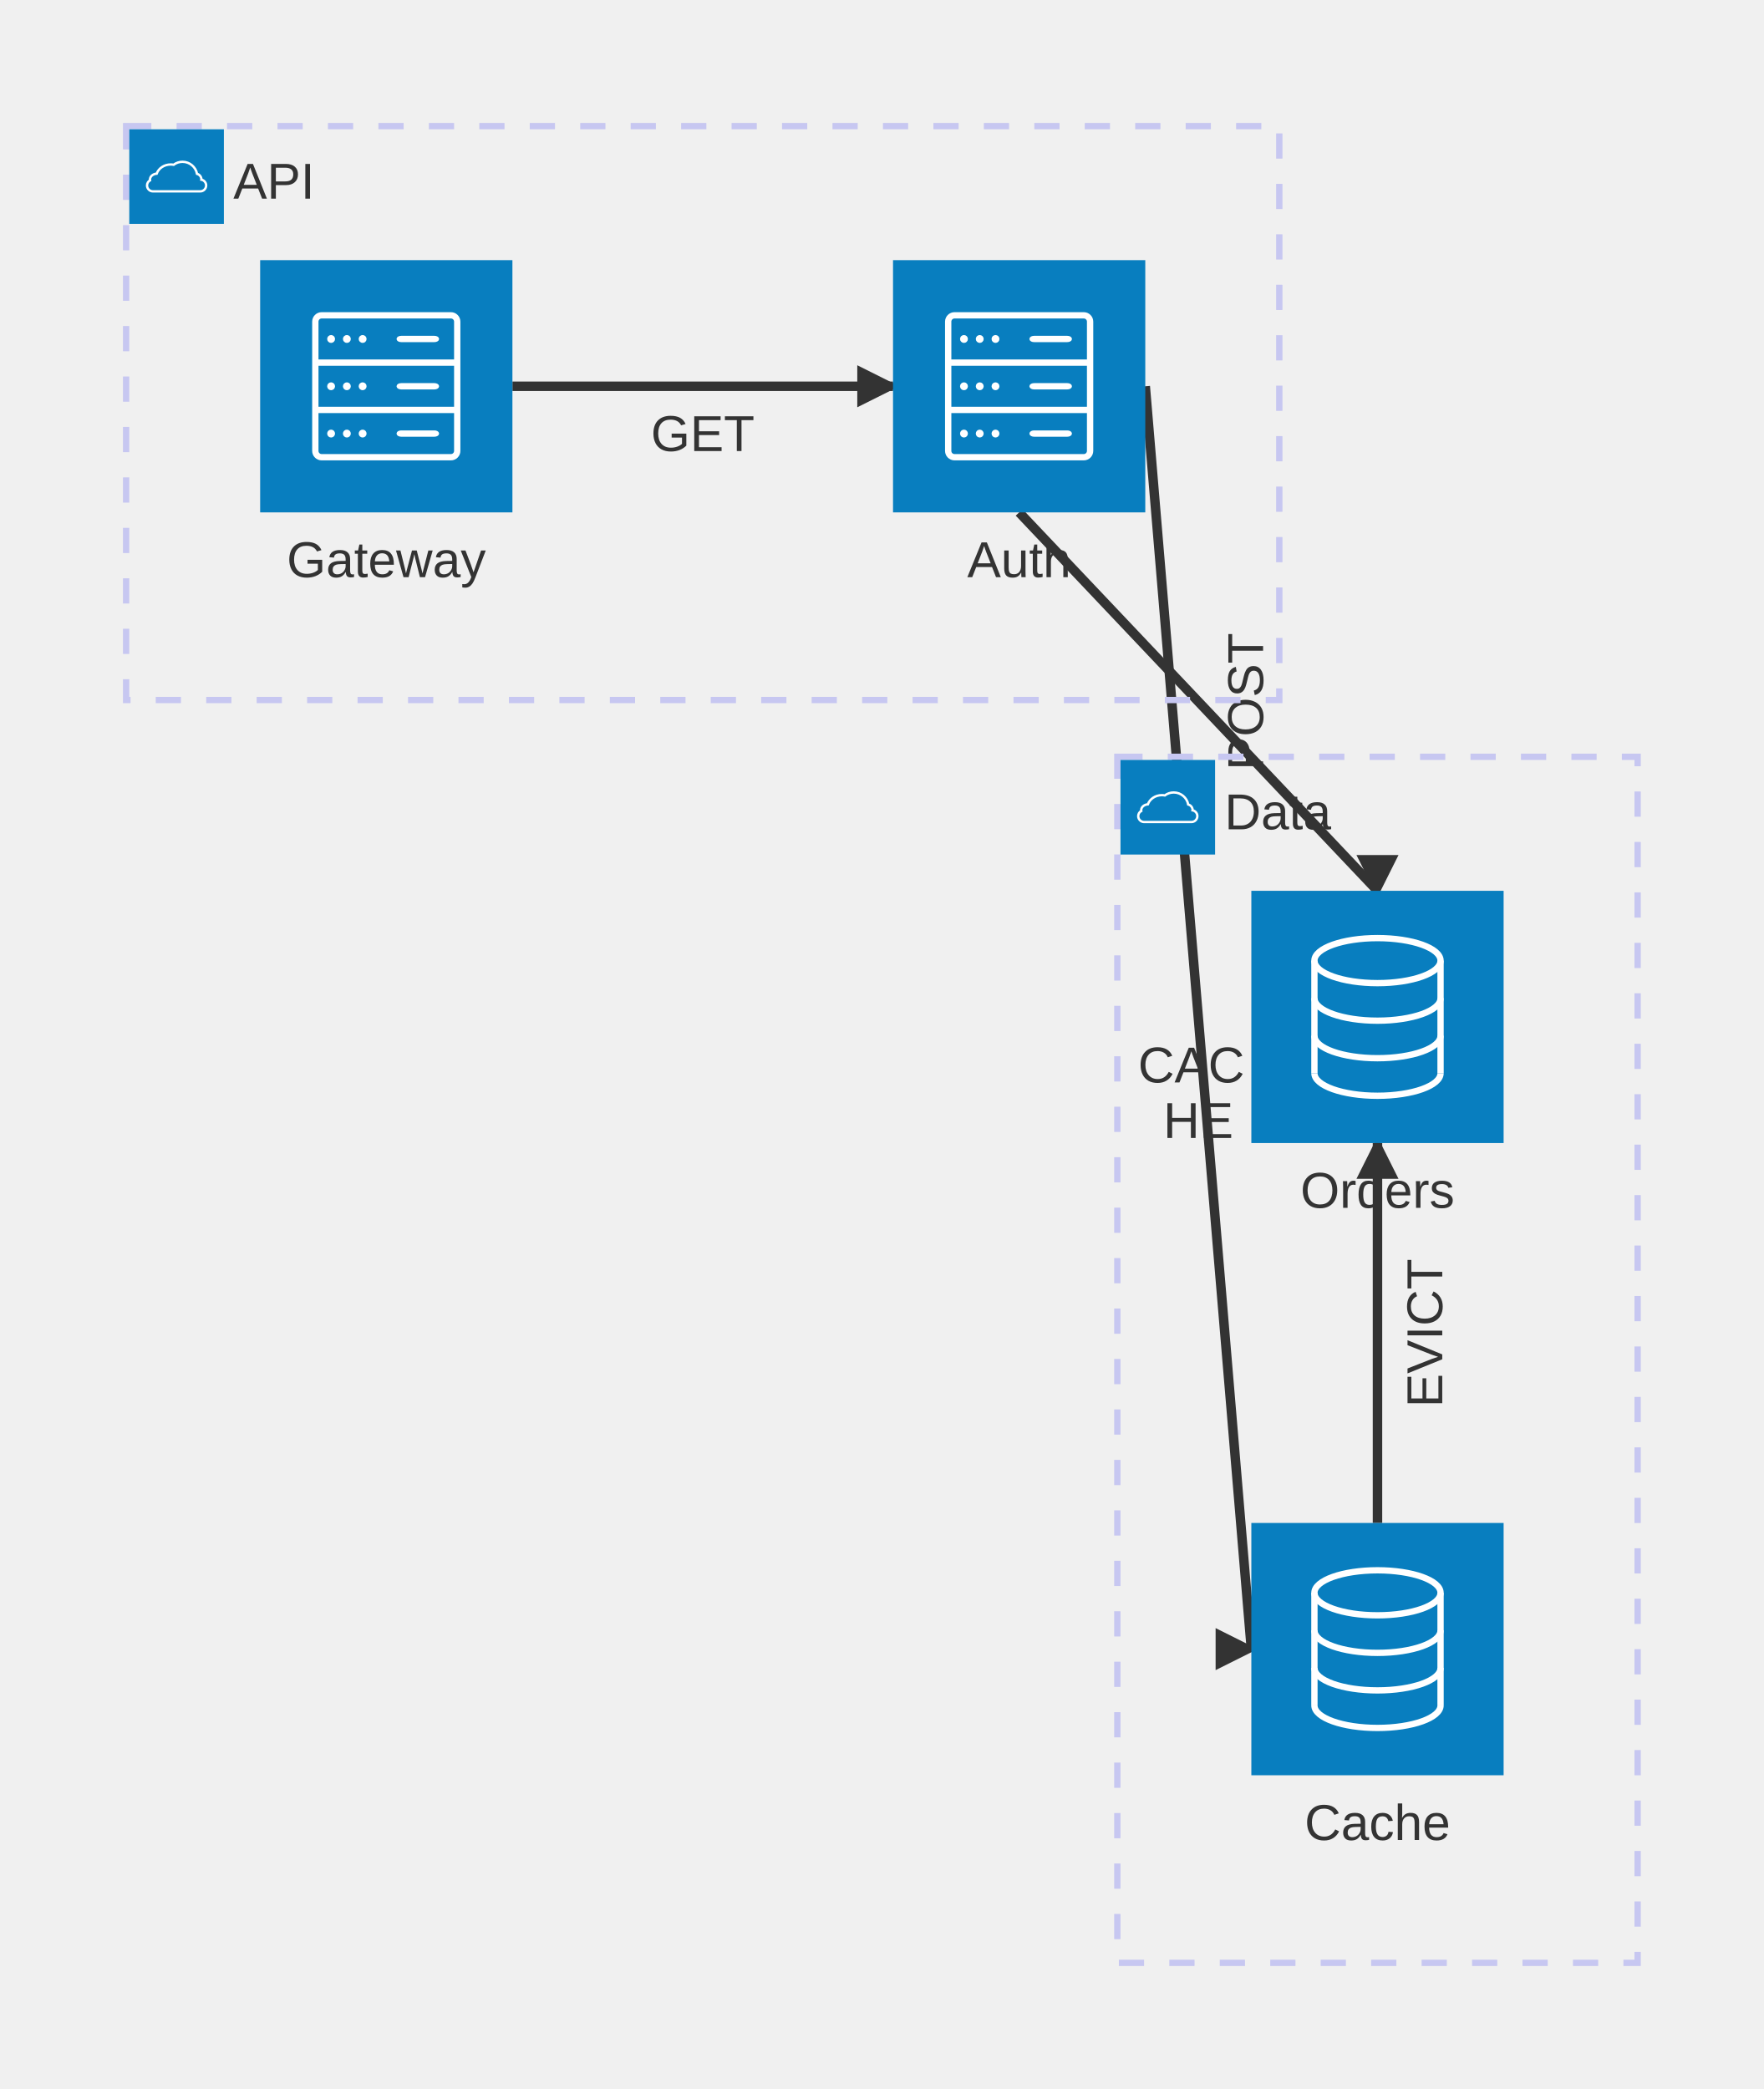
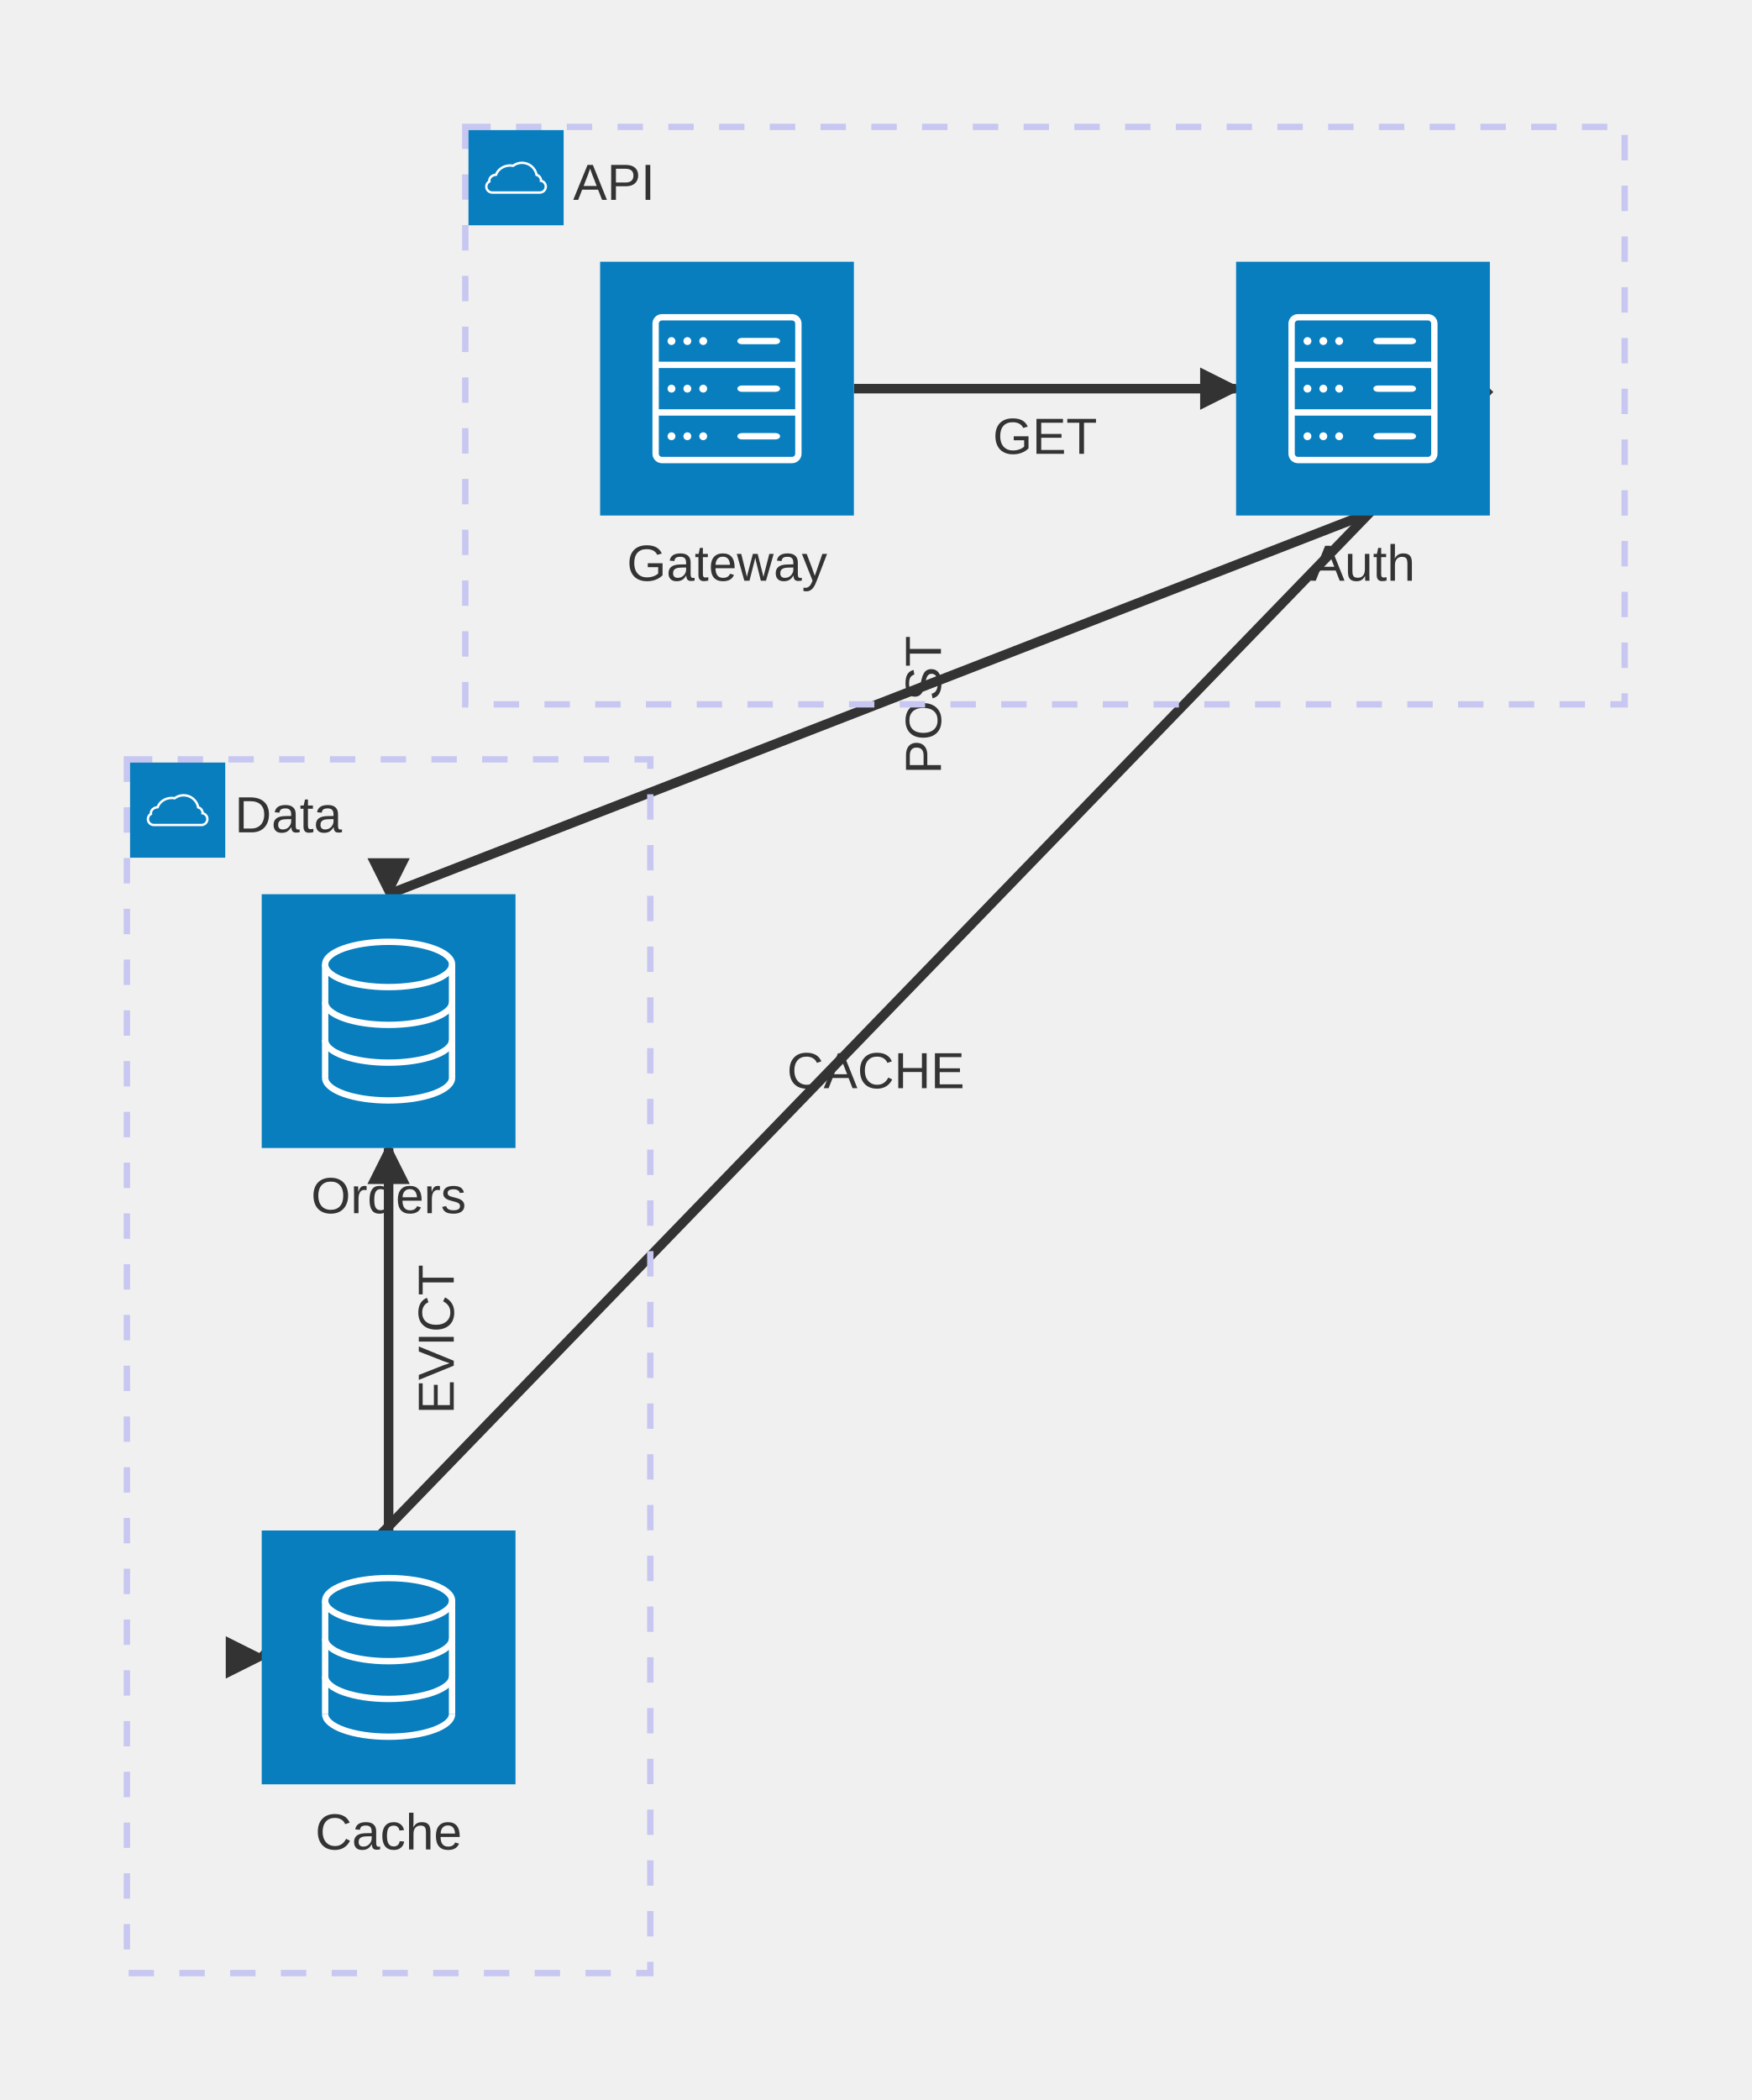
- <svg xmlns="http://www.w3.org/2000/svg" id="stress_architecture_edge_labels_quotes_and_urls_037" width="100%" style="max-width: 559.333px; background-color: white;" viewBox="-239.666 -265.744 559.333 662.489" role="graphics-document document" aria-roledescription="architecture">
-   <style>#stress_architecture_edge_labels_quotes_and_urls_037{font-family:"trebuchet ms",verdana,arial,sans-serif;font-size:16px;fill:#333;}@keyframes edge-animation-frame{from{stroke-dashoffset:0;}}@keyframes dash{to{stroke-dashoffset:0;}}#stress_architecture_edge_labels_quotes_and_urls_037 .edge-animation-slow{stroke-dasharray:9,5!important;stroke-dashoffset:900;animation:dash 50s linear infinite;stroke-linecap:round;}#stress_architecture_edge_labels_quotes_and_urls_037 .edge-animation-fast{stroke-dasharray:9,5!important;stroke-dashoffset:900;animation:dash 20s linear infinite;stroke-linecap:round;}#stress_architecture_edge_labels_quotes_and_urls_037 .error-icon{fill:#552222;}#stress_architecture_edge_labels_quotes_and_urls_037 .error-text{fill:#552222;stroke:#552222;}#stress_architecture_edge_labels_quotes_and_urls_037 .edge-thickness-normal{stroke-width:1px;}#stress_architecture_edge_labels_quotes_and_urls_037 .edge-thickness-thick{stroke-width:3.5px;}#stress_architecture_edge_labels_quotes_and_urls_037 .edge-pattern-solid{stroke-dasharray:0;}#stress_architecture_edge_labels_quotes_and_urls_037 .edge-thickness-invisible{stroke-width:0;fill:none;}#stress_architecture_edge_labels_quotes_and_urls_037 .edge-pattern-dashed{stroke-dasharray:3;}#stress_architecture_edge_labels_quotes_and_urls_037 .edge-pattern-dotted{stroke-dasharray:2;}#stress_architecture_edge_labels_quotes_and_urls_037 .marker{fill:#333333;stroke:#333333;}#stress_architecture_edge_labels_quotes_and_urls_037 .marker.cross{stroke:#333333;}#stress_architecture_edge_labels_quotes_and_urls_037 svg{font-family:"trebuchet ms",verdana,arial,sans-serif;font-size:16px;}#stress_architecture_edge_labels_quotes_and_urls_037 p{margin:0;}#stress_architecture_edge_labels_quotes_and_urls_037 .edge{stroke-width:3;stroke:#333333;fill:none;}#stress_architecture_edge_labels_quotes_and_urls_037 .arrow{fill:#333333;}#stress_architecture_edge_labels_quotes_and_urls_037 .node-bkg{fill:none;stroke:hsl(240, 60%, 86.275%);stroke-width:2px;stroke-dasharray:8;}#stress_architecture_edge_labels_quotes_and_urls_037 .node-icon-text{display:flex;align-items:center;}#stress_architecture_edge_labels_quotes_and_urls_037 .node-icon-text&gt;div{color:#fff;margin:1px;height:fit-content;text-align:center;overflow:hidden;display:-webkit-box;-webkit-box-orient:vertical;}#stress_architecture_edge_labels_quotes_and_urls_037 :root{--mermaid-font-family:"trebuchet ms",verdana,arial,sans-serif;}</style>
+ <svg xmlns="http://www.w3.org/2000/svg" id="stress_architecture_edge_labels_quotes_and_urls_037" width="100%" style="max-width: 552.153px; background-color: white;" viewBox="-236.076 -265.447 552.153 661.895" role="graphics-document document" aria-roledescription="architecture">
+   <style>#stress_architecture_edge_labels_quotes_and_urls_037{font-family:"trebuchet ms",verdana,arial,sans-serif;font-size:16px;fill:#333;}@keyframes edge-animation-frame{from{stroke-dashoffset:0;}}@keyframes dash{to{stroke-dashoffset:0;}}#stress_architecture_edge_labels_quotes_and_urls_037 .edge-animation-slow{stroke-dasharray:9,5!important;stroke-dashoffset:900;animation:dash 50s linear infinite;stroke-linecap:round;}#stress_architecture_edge_labels_quotes_and_urls_037 .edge-animation-fast{stroke-dasharray:9,5!important;stroke-dashoffset:900;animation:dash 20s linear infinite;stroke-linecap:round;}#stress_architecture_edge_labels_quotes_and_urls_037 .error-icon{fill:#552222;}#stress_architecture_edge_labels_quotes_and_urls_037 .error-text{fill:#552222;stroke:#552222;}#stress_architecture_edge_labels_quotes_and_urls_037 .edge-thickness-normal{stroke-width:1px;}#stress_architecture_edge_labels_quotes_and_urls_037 .edge-thickness-thick{stroke-width:3.5px;}#stress_architecture_edge_labels_quotes_and_urls_037 .edge-pattern-solid{stroke-dasharray:0;}#stress_architecture_edge_labels_quotes_and_urls_037 .edge-thickness-invisible{stroke-width:0;fill:none;}#stress_architecture_edge_labels_quotes_and_urls_037 .edge-pattern-dashed{stroke-dasharray:3;}#stress_architecture_edge_labels_quotes_and_urls_037 .edge-pattern-dotted{stroke-dasharray:2;}#stress_architecture_edge_labels_quotes_and_urls_037 .marker{fill:#333333;stroke:#333333;}#stress_architecture_edge_labels_quotes_and_urls_037 .marker.cross{stroke:#333333;}#stress_architecture_edge_labels_quotes_and_urls_037 svg{font-family:"trebuchet ms",verdana,arial,sans-serif;font-size:16px;}#stress_architecture_edge_labels_quotes_and_urls_037 p{margin:0;}#stress_architecture_edge_labels_quotes_and_urls_037 .edge{stroke-width:3;stroke:#333333;fill:none;}#stress_architecture_edge_labels_quotes_and_urls_037 .arrow{fill:#333333;}#stress_architecture_edge_labels_quotes_and_urls_037 .node-bkg{fill:none;stroke:hsl(240, 60%, 86.275%);stroke-width:2px;stroke-dasharray:8;}#stress_architecture_edge_labels_quotes_and_urls_037 .node-icon-text{display:flex;align-items:center;}#stress_architecture_edge_labels_quotes_and_urls_037 .node-icon-text&gt;div{color:#fff;margin:1px;height:fit-content;text-align:center;overflow:hidden;display:-webkit-box;-webkit-box-orient:vertical;}#stress_architecture_edge_labels_quotes_and_urls_037 .node .neo-node{stroke:#9370DB;}#stress_architecture_edge_labels_quotes_and_urls_037 [data-look="neo"].node rect,#stress_architecture_edge_labels_quotes_and_urls_037 [data-look="neo"].cluster rect,#stress_architecture_edge_labels_quotes_and_urls_037 [data-look="neo"].node polygon{stroke:#9370DB;filter:drop-shadow(1px 2px 2px rgba(185, 185, 185, 1));}#stress_architecture_edge_labels_quotes_and_urls_037 [data-look="neo"].node path{stroke:#9370DB;stroke-width:1px;}#stress_architecture_edge_labels_quotes_and_urls_037 [data-look="neo"].node .outer-path{filter:drop-shadow(1px 2px 2px rgba(185, 185, 185, 1));}#stress_architecture_edge_labels_quotes_and_urls_037 [data-look="neo"].node .neo-line path{stroke:#9370DB;filter:none;}#stress_architecture_edge_labels_quotes_and_urls_037 [data-look="neo"].node circle{stroke:#9370DB;filter:drop-shadow(1px 2px 2px rgba(185, 185, 185, 1));}#stress_architecture_edge_labels_quotes_and_urls_037 [data-look="neo"].node circle .state-start{fill:#000000;}#stress_architecture_edge_labels_quotes_and_urls_037 [data-look="neo"].icon-shape .icon{fill:#9370DB;filter:drop-shadow(1px 2px 2px rgba(185, 185, 185, 1));}#stress_architecture_edge_labels_quotes_and_urls_037 [data-look="neo"].icon-shape .icon-neo path{stroke:#9370DB;filter:drop-shadow(1px 2px 2px rgba(185, 185, 185, 1));}#stress_architecture_edge_labels_quotes_and_urls_037 :root{--mermaid-font-family:"trebuchet ms",verdana,arial,sans-serif;}</style>
  <g />
  <g class="architecture-edges">
    <g>
-       <path d="M -77.166,-143.244 L -16.818,-143.244 L43.53,-143.244" class="edge" id="L_gw_auth_0" />
-       <polygon points="13.333,6.667 0,13.333 0,0" transform="translate(32.19696,-149.911)" class="arrow" />
-       <g dy="1em" alignment-baseline="middle" dominant-baseline="middle" text-anchor="middle" transform="translate(-16.81807, -143.2444)">
-         <g>
-           <rect class="background" style="stroke: none" />
-           <text y="-10.1" style="">
-             <tspan class="text-outer-tspan" x="0" y="-0.1em" dy="1.1em">
+       <path d="M 33.099,-142.947 L 93.338,-142.947 L153.576,-142.947" class="edge" id="stress_architecture_edge_labels_quotes_and_urls_037-L_gw_auth_0" />
+       <polygon points="13.333,6.667 0,13.333 0,0" transform="translate(142.2431,-149.6139)" class="arrow" />
+       <g dy="1em" alignment-baseline="middle" dominant-baseline="middle" text-anchor="middle" transform="translate(93.33768, -142.9473)">
+         <g>
+           <rect class="background" style="stroke: none" />
+           <text y="-10.1" style="">
+             <tspan class="text-outer-tspan row" x="0" y="-0.1em" dy="1.1em">
              <tspan font-style="normal" class="text-inner-tspan" font-weight="normal">GET</tspan>
            </tspan>
          </text>
        </g>
      </g>
    </g>
    <g>
-       <path d="M 83.53,-103.244 L 140.348,-43.243 L197.166,16.758" class="edge" id="L_auth_db_0" />
-       <polygon points="0,0 13.333,0 6.667,13.333" transform="translate(190.4998,5.424976)" class="arrow" />
-       <g dy="1em" alignment-baseline="middle" dominant-baseline="middle" text-anchor="middle" transform="translate(140.3484, -43.24303) rotate(-90)">
-         <g>
-           <rect class="background" style="stroke: none" />
-           <text y="-10.1" style="">
-             <tspan class="text-outer-tspan" x="0" y="-0.1em" dy="1.1em">
+       <path d="M 193.576,-102.947 L 40,-43.275 L-113.576,16.397" class="edge" id="stress_architecture_edge_labels_quotes_and_urls_037-L_auth_db_0" />
+       <polygon points="0,0 13.333,0 6.667,13.333" transform="translate(-120.2431,5.063468)" class="arrow" />
+       <g dy="1em" alignment-baseline="middle" dominant-baseline="middle" text-anchor="middle" transform="translate(40, -43.27524) rotate(-90)">
+         <g>
+           <rect class="background" style="stroke: none" />
+           <text y="-10.1" style="">
+             <tspan class="text-outer-tspan row" x="0" y="-0.1em" dy="1.1em">
              <tspan font-style="normal" class="text-inner-tspan" font-weight="normal">POST</tspan>
            </tspan>
          </text>
        </g>
      </g>
    </g>
    <g>
-       <path d="M 123.53,-143.244 L 140.348,57 L157.166,257.244" class="edge" id="L_auth_cache_0" />
-       <polygon points="13.333,6.667 0,13.333 0,0" transform="translate(145.8331,250.5777)" class="arrow" />
-       <g dy="1em" alignment-baseline="middle" dominant-baseline="middle" text-anchor="middle" transform="translate(140.3484, 57)">
-         <g>
-           <rect class="background" style="stroke: none" />
-           <text y="-10.1" style="">
-             <tspan class="text-outer-tspan" x="0" y="-0.1em" dy="1.1em">
-               <tspan font-style="normal" class="text-inner-tspan" font-weight="normal">CAC</tspan>
-             </tspan>
-             <tspan class="text-outer-tspan" x="0" y="1em" dy="1.1em">
-               <tspan font-style="normal" class="text-inner-tspan" font-weight="normal">HE</tspan>
-             </tspan>
-           </text>
-         </g>
-       </g>
-     </g>
-     <g>
-       <path d="M 197.166,217.244 L 197.166,157.001 L197.166,96.758" class="edge" id="L_cache_db_0" />
-       <polygon points="6.667,0 13.333,13.333 0,13.333" transform="translate(190.4998,94.75831)" class="arrow" />
-       <g dy="1em" alignment-baseline="middle" dominant-baseline="middle" text-anchor="middle" transform="translate(197.1664, 157.0013) rotate(-90)">
-         <g>
-           <rect class="background" style="stroke: none" />
-           <text y="-10.1" style="">
-             <tspan class="text-outer-tspan" x="0" y="-0.1em" dy="1.1em">
+       <path d="M 233.576,-142.947 L 40,57 L-153.576,256.947" class="edge" id="stress_architecture_edge_labels_quotes_and_urls_037-L_auth_cache_0" />
+       <polygon points="13.333,6.667 0,13.333 0,0" transform="translate(-164.9097,250.2806)" class="arrow" />
+       <g dy="1em" alignment-baseline="middle" dominant-baseline="middle" text-anchor="middle" transform="translate(40, 57)">
+         <g>
+           <rect class="background" style="stroke: none" />
+           <text y="-10.1" style="">
+             <tspan class="text-outer-tspan row" x="0" y="-0.1em" dy="1.1em">
+               <tspan font-style="normal" class="text-inner-tspan" font-weight="normal">CACHE</tspan>
+             </tspan>
+           </text>
+         </g>
+       </g>
+     </g>
+     <g>
+       <path d="M -113.576,216.947 L -113.576,156.672 L-113.576,96.397" class="edge" id="stress_architecture_edge_labels_quotes_and_urls_037-L_cache_db_0" />
+       <polygon points="6.667,0 13.333,13.333 0,13.333" transform="translate(-120.2431,94.3968)" class="arrow" />
+       <g dy="1em" alignment-baseline="middle" dominant-baseline="middle" text-anchor="middle" transform="translate(-113.5764, 156.672) rotate(-90)">
+         <g>
+           <rect class="background" style="stroke: none" />
+           <text y="-10.1" style="">
+             <tspan class="text-outer-tspan row" x="0" y="-0.1em" dy="1.1em">
              <tspan font-style="normal" class="text-inner-tspan" font-weight="normal">EVICT</tspan>
            </tspan>
          </text>
        </g>
      </g>
    </g>
  </g>
  <g class="architecture-services">
-     <g id="service-gw" class="architecture-service" transform="translate(-157.1664,-183.2444)">
-       <g dy="1em" alignment-baseline="middle" dominant-baseline="middle" text-anchor="middle" transform="translate(40, 80)">
-         <g>
-           <rect class="background" style="stroke: none" />
-           <text y="-10.1" style="">
-             <tspan class="text-outer-tspan" x="0" y="-0.1em" dy="1.1em">
+     <g id="stress_architecture_edge_labels_quotes_and_urls_037-service-gw" class="architecture-service" transform="translate(-46.90104,-182.9473)">
+       <g dy="1em" alignment-baseline="middle" dominant-baseline="middle" text-anchor="middle" transform="translate(40, 80)">
+         <g>
+           <rect class="background" style="stroke: none" />
+           <text y="-10.1" style="">
+             <tspan class="text-outer-tspan row" x="0" y="-0.1em" dy="1.1em">
              <tspan font-style="normal" class="text-inner-tspan" font-weight="normal">Gateway</tspan>
            </tspan>
          </text>
        </g>
      </g>
      <g>
        <g>
          <svg width="80" height="80" viewBox="0 0 80 80">
            <g>
              <rect width="80" height="80" style="fill: #087ebf; stroke-width: 0px;" />
              <rect x="17.5" y="17.5" width="45" height="45" rx="2" ry="2" style="fill: none; stroke: #fff; stroke-miterlimit: 10; stroke-width: 2px;" />
              <line x1="17.5" y1="32.5" x2="62.5" y2="32.5" style="fill: none; stroke: #fff; stroke-miterlimit: 10; stroke-width: 2px;" />
              <line x1="17.5" y1="47.5" x2="62.5" y2="47.5" style="fill: none; stroke: #fff; stroke-miterlimit: 10; stroke-width: 2px;" />
              <g>
                <path d="m56.25,25c0,.27-.45.5-1,.5h-10.5c-.55,0-1-.23-1-.5s.45-.5,1-.5h10.5c.55,0,1,.23,1,.5Z" style="fill: #fff; stroke-width: 0px;" />
                <path d="m56.25,25c0,.27-.45.5-1,.5h-10.5c-.55,0-1-.23-1-.5s.45-.5,1-.5h10.5c.55,0,1,.23,1,.5Z" style="fill: none; stroke: #fff; stroke-miterlimit: 10;" />
              </g>
              <g>
                <path d="m56.25,40c0,.27-.45.5-1,.5h-10.5c-.55,0-1-.23-1-.5s.45-.5,1-.5h10.5c.55,0,1,.23,1,.5Z" style="fill: #fff; stroke-width: 0px;" />
                <path d="m56.25,40c0,.27-.45.5-1,.5h-10.5c-.55,0-1-.23-1-.5s.45-.5,1-.5h10.5c.55,0,1,.23,1,.5Z" style="fill: none; stroke: #fff; stroke-miterlimit: 10;" />
              </g>
              <g>
                <path d="m56.25,55c0,.27-.45.5-1,.5h-10.5c-.55,0-1-.23-1-.5s.45-.5,1-.5h10.5c.55,0,1,.23,1,.5Z" style="fill: #fff; stroke-width: 0px;" />
                <path d="m56.25,55c0,.27-.45.5-1,.5h-10.5c-.55,0-1-.23-1-.5s.45-.5,1-.5h10.5c.55,0,1,.23,1,.5Z" style="fill: none; stroke: #fff; stroke-miterlimit: 10;" />
              </g>
              <g>
                <circle cx="32.5" cy="25" r=".75" style="fill: #fff; stroke: #fff; stroke-miterlimit: 10;" />
                <circle cx="27.5" cy="25" r=".75" style="fill: #fff; stroke: #fff; stroke-miterlimit: 10;" />
                <circle cx="22.5" cy="25" r=".75" style="fill: #fff; stroke: #fff; stroke-miterlimit: 10;" />
              </g>
              <g>
                <circle cx="32.5" cy="40" r=".75" style="fill: #fff; stroke: #fff; stroke-miterlimit: 10;" />
                <circle cx="27.5" cy="40" r=".75" style="fill: #fff; stroke: #fff; stroke-miterlimit: 10;" />
                <circle cx="22.5" cy="40" r=".75" style="fill: #fff; stroke: #fff; stroke-miterlimit: 10;" />
              </g>
              <g>
                <circle cx="32.5" cy="55" r=".75" style="fill: #fff; stroke: #fff; stroke-miterlimit: 10;" />
                <circle cx="27.5" cy="55" r=".75" style="fill: #fff; stroke: #fff; stroke-miterlimit: 10;" />
                <circle cx="22.5" cy="55" r=".75" style="fill: #fff; stroke: #fff; stroke-miterlimit: 10;" />
              </g>
            </g>
          </svg>
        </g>
      </g>
    </g>
-     <g id="service-auth" class="architecture-service" transform="translate(43.53029,-183.2444)">
-       <g dy="1em" alignment-baseline="middle" dominant-baseline="middle" text-anchor="middle" transform="translate(40, 80)">
-         <g>
-           <rect class="background" style="stroke: none" />
-           <text y="-10.1" style="">
-             <tspan class="text-outer-tspan" x="0" y="-0.1em" dy="1.1em">
+     <g id="stress_architecture_edge_labels_quotes_and_urls_037-service-auth" class="architecture-service" transform="translate(153.5764,-182.9473)">
+       <g dy="1em" alignment-baseline="middle" dominant-baseline="middle" text-anchor="middle" transform="translate(40, 80)">
+         <g>
+           <rect class="background" style="stroke: none" />
+           <text y="-10.1" style="">
+             <tspan class="text-outer-tspan row" x="0" y="-0.1em" dy="1.1em">
              <tspan font-style="normal" class="text-inner-tspan" font-weight="normal">Auth</tspan>
            </tspan>
          </text>
        </g>
      </g>
      <g>
        <g>
          <svg width="80" height="80" viewBox="0 0 80 80">
            <g>
              <rect width="80" height="80" style="fill: #087ebf; stroke-width: 0px;" />
              <rect x="17.5" y="17.5" width="45" height="45" rx="2" ry="2" style="fill: none; stroke: #fff; stroke-miterlimit: 10; stroke-width: 2px;" />
              <line x1="17.5" y1="32.5" x2="62.5" y2="32.5" style="fill: none; stroke: #fff; stroke-miterlimit: 10; stroke-width: 2px;" />
              <line x1="17.5" y1="47.5" x2="62.5" y2="47.5" style="fill: none; stroke: #fff; stroke-miterlimit: 10; stroke-width: 2px;" />
              <g>
                <path d="m56.25,25c0,.27-.45.5-1,.5h-10.5c-.55,0-1-.23-1-.5s.45-.5,1-.5h10.5c.55,0,1,.23,1,.5Z" style="fill: #fff; stroke-width: 0px;" />
                <path d="m56.25,25c0,.27-.45.5-1,.5h-10.5c-.55,0-1-.23-1-.5s.45-.5,1-.5h10.5c.55,0,1,.23,1,.5Z" style="fill: none; stroke: #fff; stroke-miterlimit: 10;" />
              </g>
              <g>
                <path d="m56.25,40c0,.27-.45.5-1,.5h-10.5c-.55,0-1-.23-1-.5s.45-.5,1-.5h10.5c.55,0,1,.23,1,.5Z" style="fill: #fff; stroke-width: 0px;" />
                <path d="m56.25,40c0,.27-.45.5-1,.5h-10.5c-.55,0-1-.23-1-.5s.45-.5,1-.5h10.5c.55,0,1,.23,1,.5Z" style="fill: none; stroke: #fff; stroke-miterlimit: 10;" />
              </g>
              <g>
                <path d="m56.25,55c0,.27-.45.5-1,.5h-10.5c-.55,0-1-.23-1-.5s.45-.5,1-.5h10.5c.55,0,1,.23,1,.5Z" style="fill: #fff; stroke-width: 0px;" />
                <path d="m56.25,55c0,.27-.45.5-1,.5h-10.5c-.55,0-1-.23-1-.5s.45-.5,1-.5h10.5c.55,0,1,.23,1,.5Z" style="fill: none; stroke: #fff; stroke-miterlimit: 10;" />
              </g>
              <g>
                <circle cx="32.5" cy="25" r=".75" style="fill: #fff; stroke: #fff; stroke-miterlimit: 10;" />
                <circle cx="27.5" cy="25" r=".75" style="fill: #fff; stroke: #fff; stroke-miterlimit: 10;" />
                <circle cx="22.5" cy="25" r=".75" style="fill: #fff; stroke: #fff; stroke-miterlimit: 10;" />
              </g>
              <g>
                <circle cx="32.5" cy="40" r=".75" style="fill: #fff; stroke: #fff; stroke-miterlimit: 10;" />
                <circle cx="27.5" cy="40" r=".75" style="fill: #fff; stroke: #fff; stroke-miterlimit: 10;" />
                <circle cx="22.5" cy="40" r=".75" style="fill: #fff; stroke: #fff; stroke-miterlimit: 10;" />
              </g>
              <g>
                <circle cx="32.5" cy="55" r=".75" style="fill: #fff; stroke: #fff; stroke-miterlimit: 10;" />
                <circle cx="27.5" cy="55" r=".75" style="fill: #fff; stroke: #fff; stroke-miterlimit: 10;" />
                <circle cx="22.5" cy="55" r=".75" style="fill: #fff; stroke: #fff; stroke-miterlimit: 10;" />
              </g>
            </g>
          </svg>
        </g>
      </g>
    </g>
-     <g id="service-db" class="architecture-service" transform="translate(157.1664,16.75831)">
-       <g dy="1em" alignment-baseline="middle" dominant-baseline="middle" text-anchor="middle" transform="translate(40, 80)">
-         <g>
-           <rect class="background" style="stroke: none" />
-           <text y="-10.1" style="">
-             <tspan class="text-outer-tspan" x="0" y="-0.1em" dy="1.1em">
+     <g id="stress_architecture_edge_labels_quotes_and_urls_037-service-db" class="architecture-service" transform="translate(-153.5764,16.3968)">
+       <g dy="1em" alignment-baseline="middle" dominant-baseline="middle" text-anchor="middle" transform="translate(40, 80)">
+         <g>
+           <rect class="background" style="stroke: none" />
+           <text y="-10.1" style="">
+             <tspan class="text-outer-tspan row" x="0" y="-0.1em" dy="1.1em">
              <tspan font-style="normal" class="text-inner-tspan" font-weight="normal">Orders</tspan>
            </tspan>
          </text>
        </g>
      </g>
      <g>
        <g>
          <svg width="80" height="80" viewBox="0 0 80 80">
            <g>
              <rect width="80" height="80" style="fill: #087ebf; stroke-width: 0px;" />
-               <path id="IconifyId19c930d37c447e4ce0" data-name="4" d="m20,57.86c0,3.94,8.95,7.14,20,7.14s20-3.2,20-7.14" style="fill: none; stroke: #fff; stroke-miterlimit: 10; stroke-width: 2px;" />
-               <path id="IconifyId19c930d37c447e4ce1" data-name="3" d="m20,45.95c0,3.94,8.95,7.14,20,7.14s20-3.2,20-7.14" style="fill: none; stroke: #fff; stroke-miterlimit: 10; stroke-width: 2px;" />
-               <path id="IconifyId19c930d37c447e4ce2" data-name="2" d="m20,34.05c0,3.94,8.95,7.14,20,7.14s20-3.2,20-7.14" style="fill: none; stroke: #fff; stroke-miterlimit: 10; stroke-width: 2px;" />
-               <ellipse id="IconifyId19c930d37c447e4ce3" data-name="1" cx="40" cy="22.14" rx="20" ry="7.14" style="fill: none; stroke: #fff; stroke-miterlimit: 10; stroke-width: 2px;" />
+               <path id="IconifyId19e84a6c5b347e4ce0" data-name="4" d="m20,57.86c0,3.94,8.95,7.14,20,7.14s20-3.2,20-7.14" style="fill: none; stroke: #fff; stroke-miterlimit: 10; stroke-width: 2px;" />
+               <path id="IconifyId19e84a6c5b347e4ce1" data-name="3" d="m20,45.95c0,3.94,8.95,7.14,20,7.14s20-3.2,20-7.14" style="fill: none; stroke: #fff; stroke-miterlimit: 10; stroke-width: 2px;" />
+               <path id="IconifyId19e84a6c5b347e4ce2" data-name="2" d="m20,34.05c0,3.94,8.95,7.14,20,7.14s20-3.2,20-7.14" style="fill: none; stroke: #fff; stroke-miterlimit: 10; stroke-width: 2px;" />
+               <ellipse id="IconifyId19e84a6c5b347e4ce3" data-name="1" cx="40" cy="22.14" rx="20" ry="7.14" style="fill: none; stroke: #fff; stroke-miterlimit: 10; stroke-width: 2px;" />
              <line x1="20" y1="57.86" x2="20" y2="22.14" style="fill: none; stroke: #fff; stroke-miterlimit: 10; stroke-width: 2px;" />
              <line x1="60" y1="57.86" x2="60" y2="22.14" style="fill: none; stroke: #fff; stroke-miterlimit: 10; stroke-width: 2px;" />
            </g>
          </svg>
        </g>
      </g>
    </g>
-     <g id="service-cache" class="architecture-service" transform="translate(157.1664,217.2444)">
-       <g dy="1em" alignment-baseline="middle" dominant-baseline="middle" text-anchor="middle" transform="translate(40, 80)">
-         <g>
-           <rect class="background" style="stroke: none" />
-           <text y="-10.1" style="">
-             <tspan class="text-outer-tspan" x="0" y="-0.1em" dy="1.1em">
+     <g id="stress_architecture_edge_labels_quotes_and_urls_037-service-cache" class="architecture-service" transform="translate(-153.5764,216.9473)">
+       <g dy="1em" alignment-baseline="middle" dominant-baseline="middle" text-anchor="middle" transform="translate(40, 80)">
+         <g>
+           <rect class="background" style="stroke: none" />
+           <text y="-10.1" style="">
+             <tspan class="text-outer-tspan row" x="0" y="-0.1em" dy="1.1em">
              <tspan font-style="normal" class="text-inner-tspan" font-weight="normal">Cache</tspan>
            </tspan>
          </text>
        </g>
      </g>
      <g>
        <g>
          <svg width="80" height="80" viewBox="0 0 80 80">
            <g>
              <rect width="80" height="80" style="fill: #087ebf; stroke-width: 0px;" />
-               <path id="IconifyId19c930d37c447e4ce4" data-name="4" d="m20,57.86c0,3.94,8.95,7.14,20,7.14s20-3.2,20-7.14" style="fill: none; stroke: #fff; stroke-miterlimit: 10; stroke-width: 2px;" />
-               <path id="IconifyId19c930d37c447e4ce5" data-name="3" d="m20,45.95c0,3.94,8.95,7.14,20,7.14s20-3.2,20-7.14" style="fill: none; stroke: #fff; stroke-miterlimit: 10; stroke-width: 2px;" />
-               <path id="IconifyId19c930d37c447e4ce6" data-name="2" d="m20,34.05c0,3.94,8.95,7.14,20,7.14s20-3.2,20-7.14" style="fill: none; stroke: #fff; stroke-miterlimit: 10; stroke-width: 2px;" />
-               <ellipse id="IconifyId19c930d37c447e4ce7" data-name="1" cx="40" cy="22.14" rx="20" ry="7.14" style="fill: none; stroke: #fff; stroke-miterlimit: 10; stroke-width: 2px;" />
+               <path id="IconifyId19e84a6c5b347e4ce4" data-name="4" d="m20,57.86c0,3.94,8.95,7.14,20,7.14s20-3.2,20-7.14" style="fill: none; stroke: #fff; stroke-miterlimit: 10; stroke-width: 2px;" />
+               <path id="IconifyId19e84a6c5b347e4ce5" data-name="3" d="m20,45.95c0,3.94,8.95,7.14,20,7.14s20-3.2,20-7.14" style="fill: none; stroke: #fff; stroke-miterlimit: 10; stroke-width: 2px;" />
+               <path id="IconifyId19e84a6c5b347e4ce6" data-name="2" d="m20,34.05c0,3.94,8.95,7.14,20,7.14s20-3.2,20-7.14" style="fill: none; stroke: #fff; stroke-miterlimit: 10; stroke-width: 2px;" />
+               <ellipse id="IconifyId19e84a6c5b347e4ce7" data-name="1" cx="40" cy="22.14" rx="20" ry="7.14" style="fill: none; stroke: #fff; stroke-miterlimit: 10; stroke-width: 2px;" />
              <line x1="20" y1="57.86" x2="20" y2="22.14" style="fill: none; stroke: #fff; stroke-miterlimit: 10; stroke-width: 2px;" />
              <line x1="60" y1="57.86" x2="60" y2="22.14" style="fill: none; stroke: #fff; stroke-miterlimit: 10; stroke-width: 2px;" />
            </g>
          </svg>
        </g>
      </g>
    </g>
  </g>
  <g class="architecture-groups">
-     <rect id="group-api" x="-199.666" y="-225.744" width="365.697" height="182" class="node-bkg" />
-     <g>
-       <g transform="translate(-198.6664, -224.7444)">
+     <rect id="stress_architecture_edge_labels_quotes_and_urls_037-group-api" x="-89.401" y="-225.447" width="365.477" height="182" class="node-bkg" />
+     <g>
+       <g transform="translate(-88.40104, -224.4473)">
        <g>
          <svg width="30" height="30" viewBox="0 0 80 80">
            <g>
              <rect width="80" height="80" style="fill: #087ebf; stroke-width: 0px;" />
              <path d="m65,47.5c0,2.76-2.24,5-5,5H20c-2.76,0-5-2.24-5-5,0-1.87,1.03-3.51,2.56-4.36-.04-.21-.06-.42-.06-.64,0-2.6,2.48-4.74,5.65-4.97,1.65-4.51,6.34-7.76,11.85-7.76.86,0,1.69.08,2.5.23,2.09-1.57,4.69-2.5,7.5-2.5,6.1,0,11.19,4.38,12.28,10.17,2.14.56,3.72,2.51,3.72,4.83,0,.03,0,.07-.01.1,2.29.46,4.01,2.48,4.01,4.9Z" style="fill: none; stroke: #fff; stroke-miterlimit: 10; stroke-width: 2px;" />
            </g>
          </svg>
        </g>
      </g>
-       <g dy="1em" alignment-baseline="middle" dominant-baseline="start" text-anchor="start" transform="translate(-165.6664, -218.7444)">
-         <g>
-           <rect class="background" style="stroke: none" />
-           <text y="-10.1" style="">
-             <tspan class="text-outer-tspan" x="0" y="-0.1em" dy="1.1em">
+       <g dy="1em" alignment-baseline="middle" dominant-baseline="start" text-anchor="start" transform="translate(-55.40104, -218.4473)">
+         <g>
+           <rect class="background" style="stroke: none" />
+           <text y="-10.1" style="">
+             <tspan class="text-outer-tspan row" x="0" y="-0.1em" dy="1.1em">
              <tspan font-style="normal" class="text-inner-tspan" font-weight="normal">API</tspan>
            </tspan>
          </text>
        </g>
      </g>
    </g>
-     <rect id="group-data" x="114.666" y="-25.742" width="165" height="382.486" class="node-bkg" />
-     <g>
-       <g transform="translate(115.6664, -24.74169)">
+     <rect id="stress_architecture_edge_labels_quotes_and_urls_037-group-data" x="-196.076" y="-26.103" width="165" height="382.55" class="node-bkg" />
+     <g>
+       <g transform="translate(-195.0764, -25.1032)">
        <g>
          <svg width="30" height="30" viewBox="0 0 80 80">
            <g>
              <rect width="80" height="80" style="fill: #087ebf; stroke-width: 0px;" />
              <path d="m65,47.5c0,2.76-2.24,5-5,5H20c-2.76,0-5-2.24-5-5,0-1.87,1.03-3.51,2.56-4.36-.04-.21-.06-.42-.06-.64,0-2.6,2.48-4.74,5.65-4.97,1.65-4.51,6.34-7.76,11.85-7.76.86,0,1.69.08,2.5.23,2.09-1.57,4.69-2.5,7.5-2.5,6.1,0,11.19,4.38,12.28,10.17,2.14.56,3.72,2.51,3.72,4.83,0,.03,0,.07-.01.1,2.29.46,4.01,2.48,4.01,4.9Z" style="fill: none; stroke: #fff; stroke-miterlimit: 10; stroke-width: 2px;" />
            </g>
          </svg>
        </g>
      </g>
-       <g dy="1em" alignment-baseline="middle" dominant-baseline="start" text-anchor="start" transform="translate(148.6664, -18.74169)">
-         <g>
-           <rect class="background" style="stroke: none" />
-           <text y="-10.1" style="">
-             <tspan class="text-outer-tspan" x="0" y="-0.1em" dy="1.1em">
+       <g dy="1em" alignment-baseline="middle" dominant-baseline="start" text-anchor="start" transform="translate(-162.0764, -19.1032)">
+         <g>
+           <rect class="background" style="stroke: none" />
+           <text y="-10.1" style="">
+             <tspan class="text-outer-tspan row" x="0" y="-0.1em" dy="1.1em">
              <tspan font-style="normal" class="text-inner-tspan" font-weight="normal">Data</tspan>
            </tspan>
          </text>
        </g>
      </g>
    </g>
  </g>
</svg>
